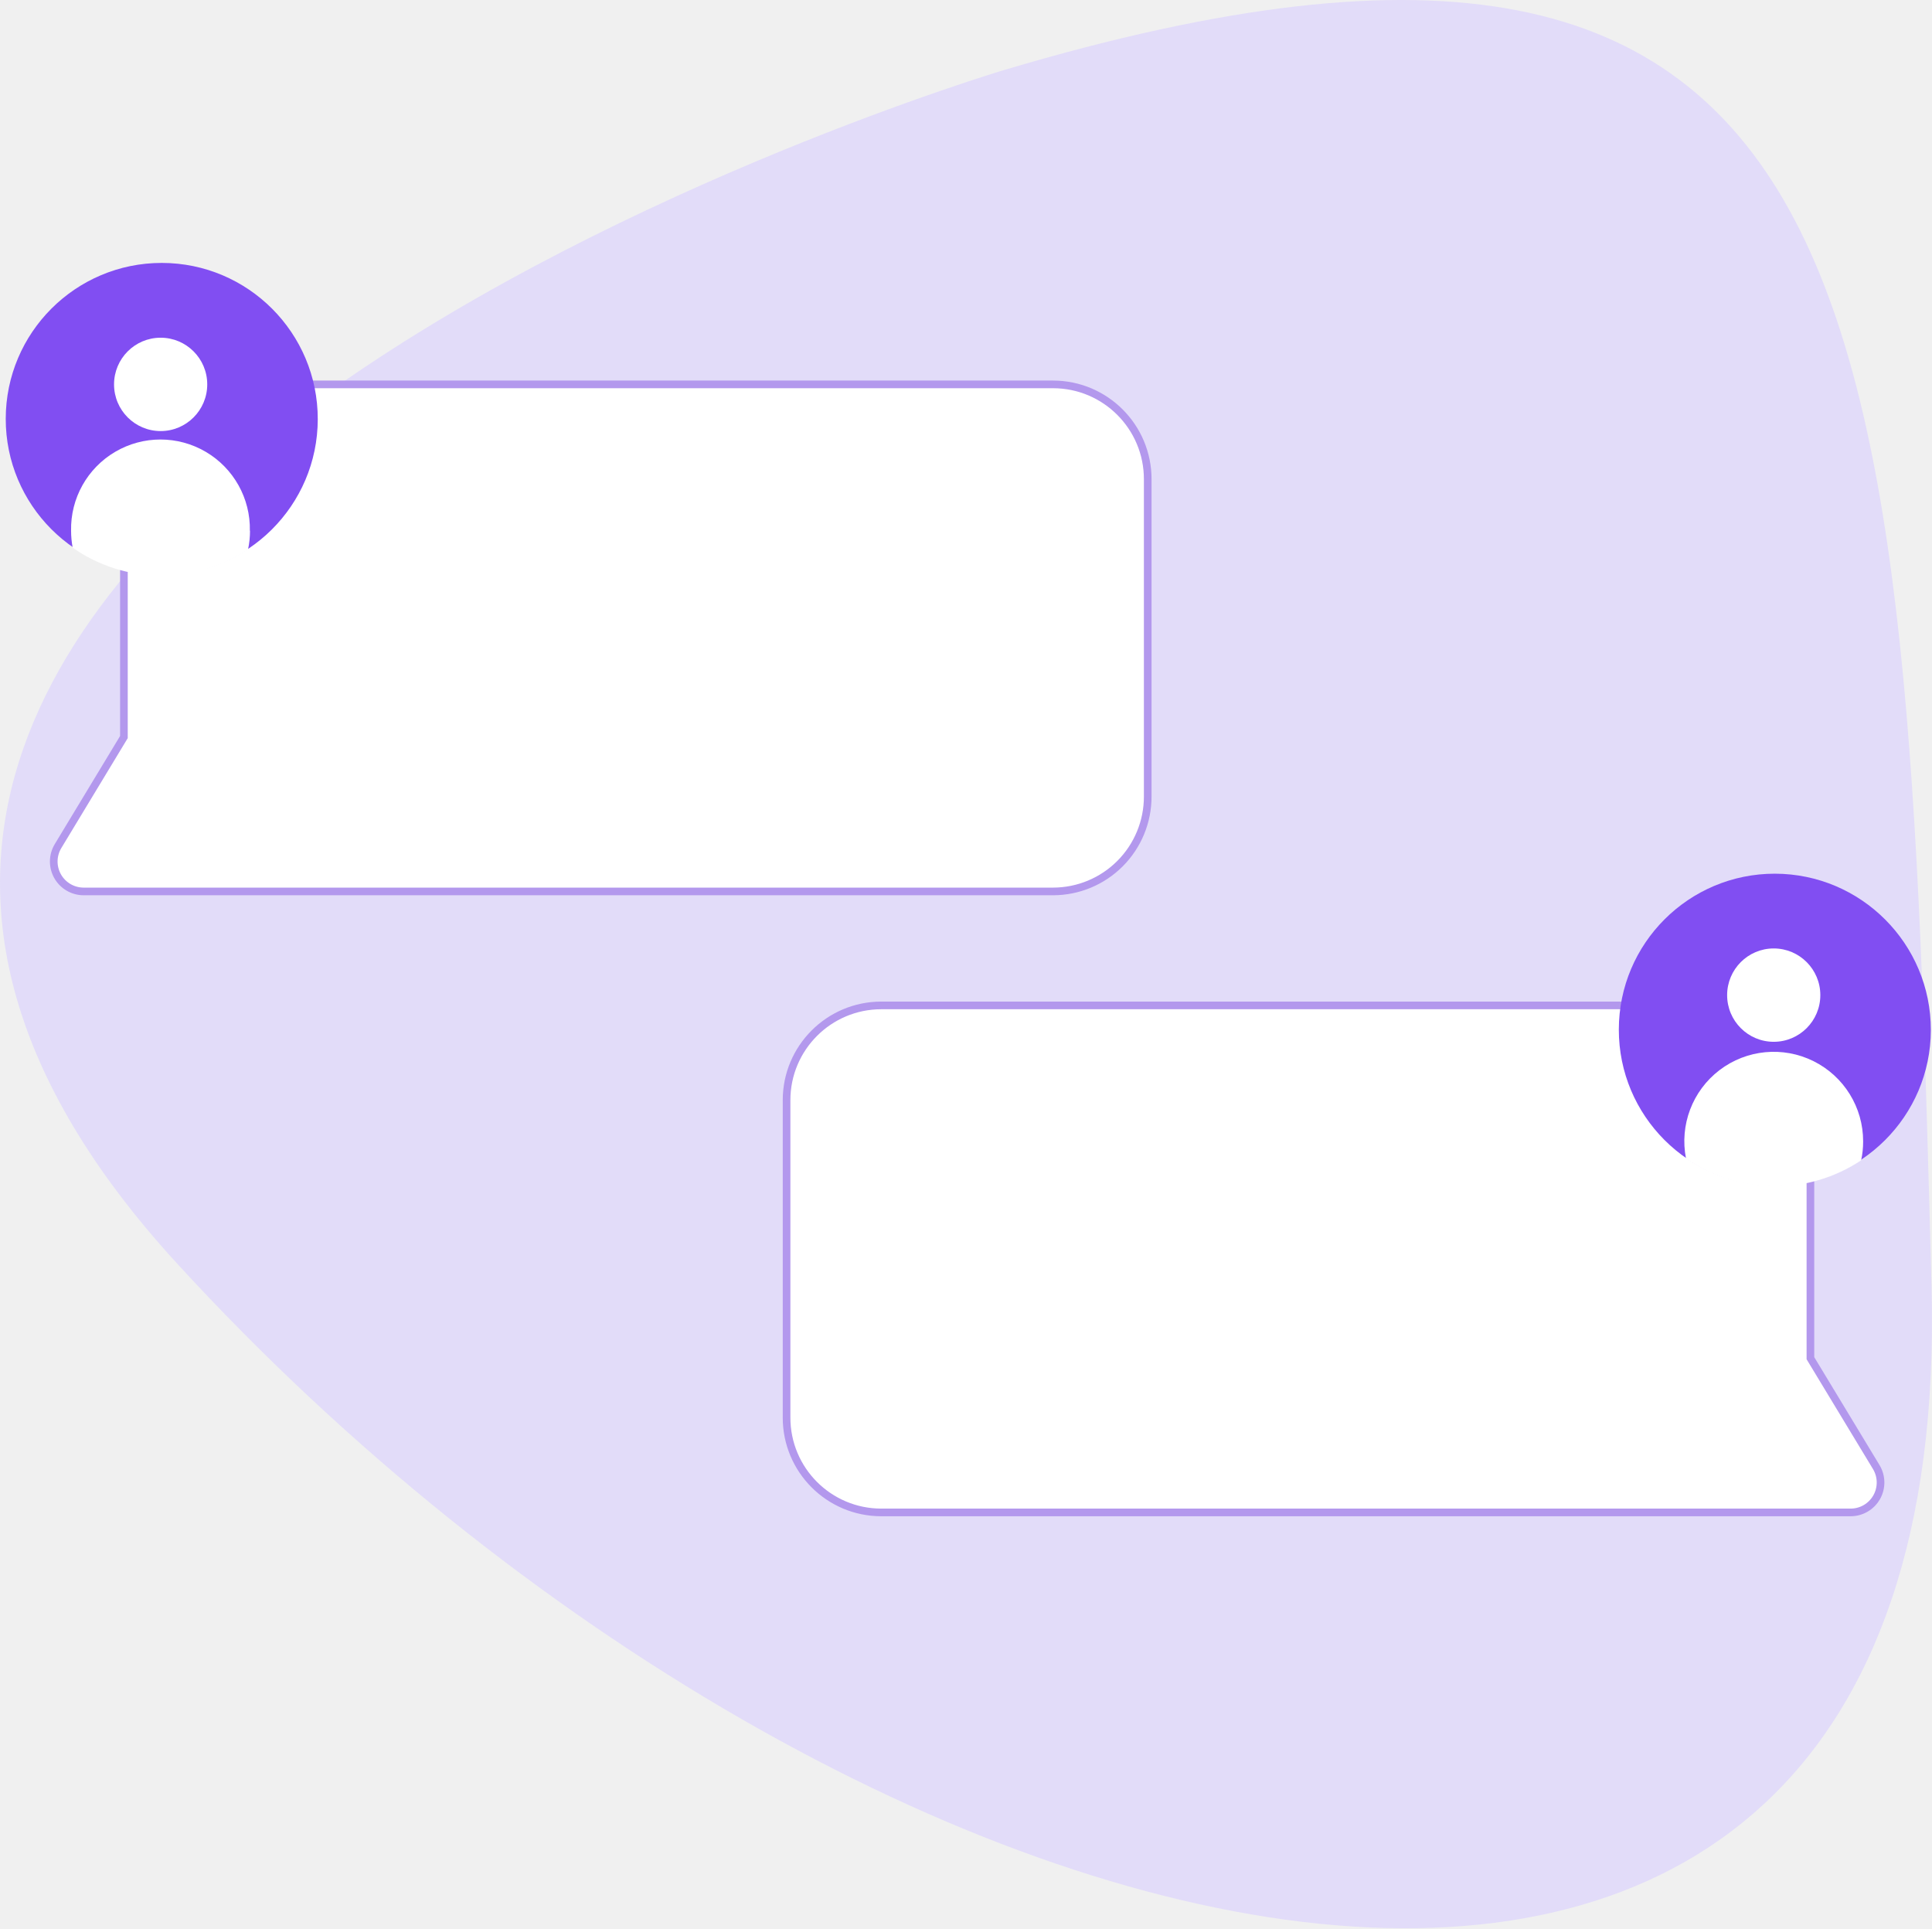
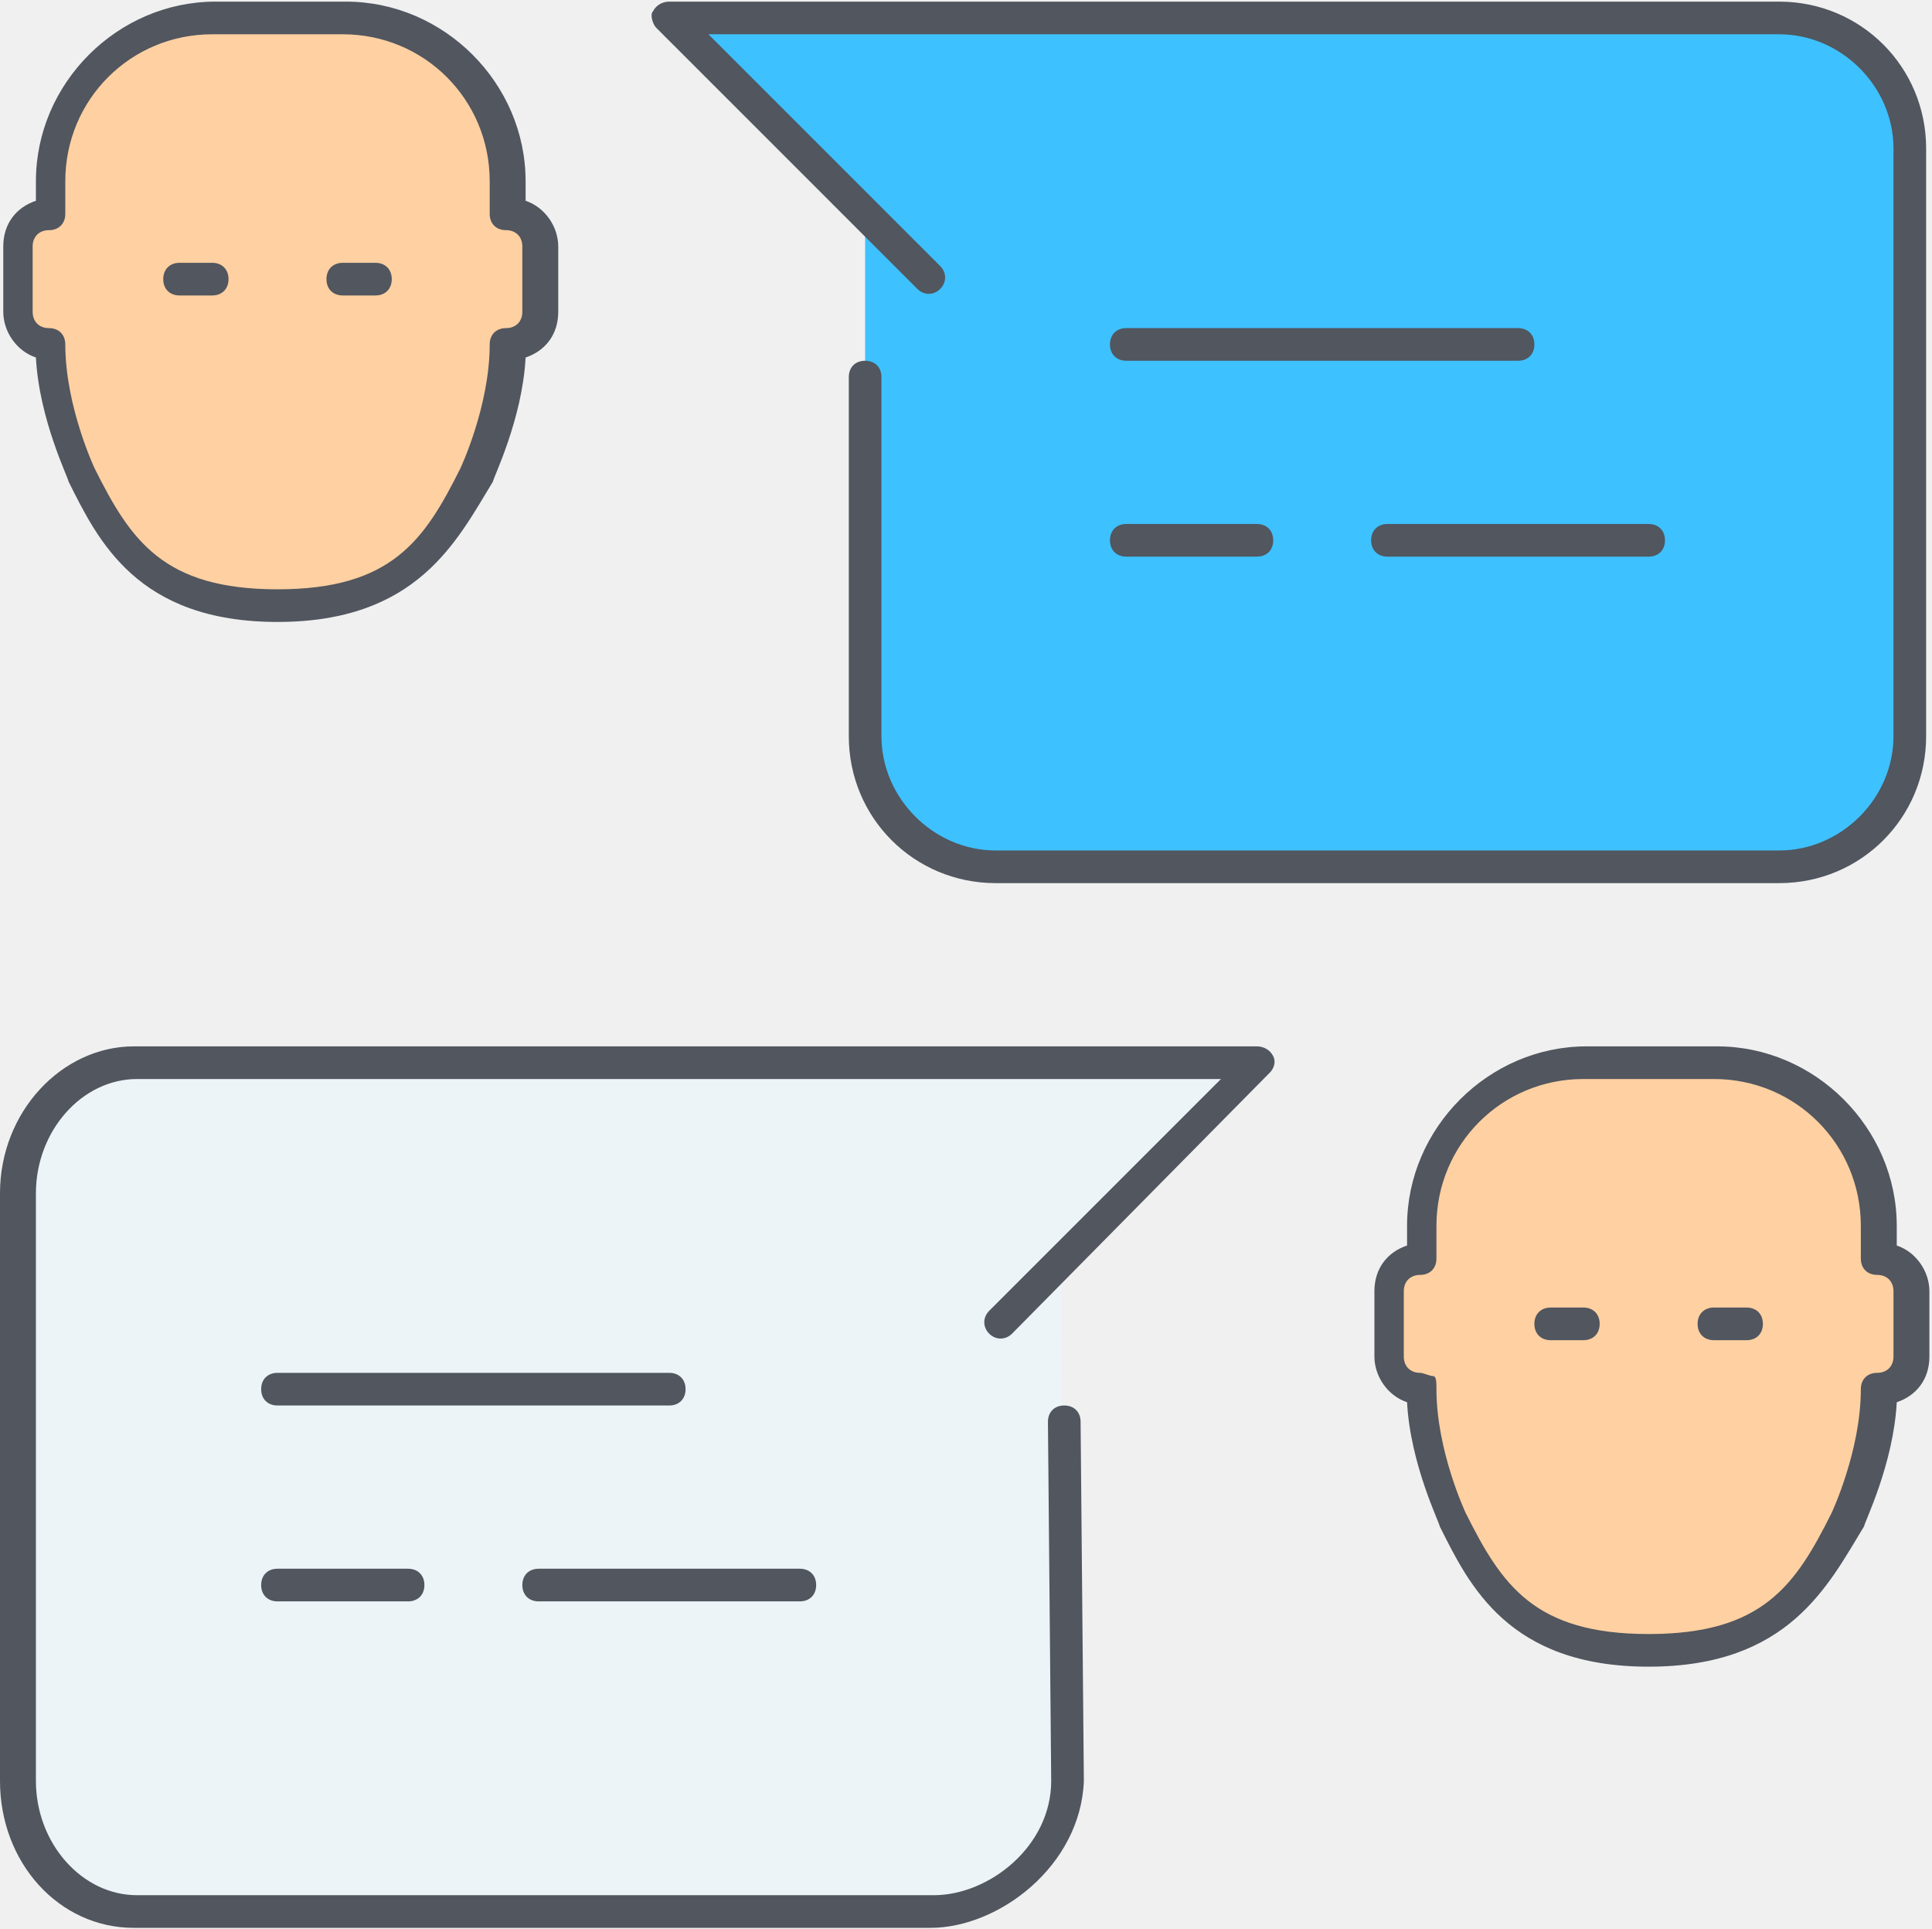
- <svg xmlns="http://www.w3.org/2000/svg" viewBox="0 0 505 504">
-   <defs>
-     <style>.cls-1{fill:#e2dcf9;}.cls-2,.cls-4{fill:#fff;}.cls-2{stroke:#b398ed;stroke-miterlimit:10;stroke-width:2px;}.cls-3{fill:#814ef2;}</style>
-   </defs>
-   <g id="Layer_2" data-name="Layer 2">
-     <g id="Layer_1-2" data-name="Layer 1">
-       <path class="cls-1" d="M262.43,18.31S-131.79,135.74,46.12,330.07s465.56,264.22,458.76,6.28S493.28-50.42,262.43,18.31Z" />
-       <path class="cls-2" d="M300,125.27v82.91A24.77,24.77,0,0,1,275.25,233H21.86a7.82,7.82,0,0,1-6.68-11.87l17.21-28.48V125.27a24.77,24.77,0,0,1,24.75-24.8H275.25A24.77,24.77,0,0,1,300,125.27Z" />
-       <path class="cls-3" d="M83.06,109.59A40.78,40.78,0,1,1,42.29,68.72,40.81,40.81,0,0,1,83.06,109.59Z" />
-       <ellipse class="cls-4" cx="41.99" cy="100.47" rx="12.18" ry="12.2" />
-       <path class="cls-4" d="M65.35,138.73a23.3,23.3,0,0,1-.52,4.91A40.69,40.69,0,0,1,19,143.17a24,24,0,0,1-.42-4.44,23.37,23.37,0,1,1,46.73,0Z" />
-       <path class="cls-2" d="M205.6,287.59v82.92a24.77,24.77,0,0,0,24.75,24.8h253.4a7.82,7.82,0,0,0,6.67-11.87L473.22,355V287.59a24.77,24.77,0,0,0-24.75-24.8H230.35A24.77,24.77,0,0,0,205.6,287.59Z" />
-       <path class="cls-3" d="M504.7,269.23a40.78,40.78,0,1,1-40.77-40.87A40.84,40.84,0,0,1,504.7,269.23Z" />
-       <ellipse class="cls-4" cx="463.63" cy="260.1" rx="12.18" ry="12.2" />
-       <path class="cls-4" d="M487,298.36a22.82,22.82,0,0,1-.52,4.92,40.7,40.7,0,0,1-45.78-.48,23.37,23.37,0,1,1,46.3-4.44Z" />
+ <svg xmlns="http://www.w3.org/2000/svg" width="505px" height="504px" viewBox="0 0 505 504" version="1.1">
+   <defs />
+   <g id="Page-1" stroke="none" stroke-width="1" fill="none" fill-rule="evenodd">
+     <g id="chat-(2)" fill-rule="nonzero">
+       <g id="Layer_1">
+         <g id="Group" transform="translate(4, 4)">
+           <path d="M273.333,324.96 L274.186,461.493 C274.186,480.266 256.266,495.626 239.199,495.626 L30.987,495.626 C13.92,495.626 0.267,480.266 0.267,461.493 L0.267,307.893 C0.267,289.12 13.92,273.76 30.987,273.76 L324.534,273.76 L273.333,324.96 Z" id="Shape" fill="#ECF4F7" />
+           <path d="M495.2,333.493 L495.2,350.56 C495.2,354.827 491.787,359.093 486.667,359.093 C486.667,376.16 478.134,393.226 478.134,393.226 C469.601,410.293 460.214,427.359 426.934,427.359 C393.654,427.359 384.267,410.292 375.734,393.226 C375.734,393.226 367.201,376.159 367.201,359.093 C362.081,359.093 358.668,354.826 358.668,350.56 L358.668,333.493 C358.668,329.226 362.081,324.96 367.201,324.96 L367.201,316.427 C367.201,292.534 385.974,273.76 409.868,273.76 L444,273.76 C467.893,273.76 486.667,292.533 486.667,316.427 L486.667,324.96 C491.787,324.96 495.2,329.227 495.2,333.493 Z M136.8,60.427 L136.8,77.494 C136.8,81.761 132.533,86.027 128.267,86.027 C128.267,103.094 119.734,120.16 119.734,120.16 C111.201,137.227 101.814,154.293 68.534,154.293 C35.254,154.293 25.867,137.226 17.334,120.16 C17.334,120.16 8.801,103.093 8.801,86.027 C4.534,86.027 0.268,81.76 0.268,77.494 L0.268,60.427 C0.268,56.16 4.535,51.894 8.801,51.894 L8.801,43.36 C8.801,19.467 27.574,0.693 51.468,0.693 L85.6,0.693 C109.493,0.693 128.267,19.466 128.267,43.36 L128.267,51.893 C132.533,51.893 136.8,56.16 136.8,60.427 Z" id="Shape" fill="#FFD0A1" />
+           <path d="M222.133,51.893 L170.933,0.693 L461.066,0.693 C479.839,0.693 495.199,16.053 495.199,34.826 L495.199,188.426 C495.199,207.199 479.839,222.559 461.066,222.559 L256.266,222.559 C237.493,222.559 222.133,207.199 222.133,188.426 L222.133,51.893 L222.133,51.893 Z" id="Shape" fill="#3EC1FF" />
+         </g>
+         <path d="M243.2,503.893 L34.987,503.893 C15.36,503.893 0,486.827 0,465.493 L0,311.893 C0,290.56 16.213,273.493 34.987,273.493 L328.534,273.493 C330.241,273.493 331.947,274.346 332.801,276.053 C333.654,277.76 332.801,279.466 331.948,280.32 L264.535,348.587 C262.828,350.294 260.268,350.294 258.562,348.587 C256.855,346.88 256.855,344.32 258.562,342.614 L319.149,282.027 L35.84,282.027 C21.333,282.027 9.387,295.68 9.387,311.894 L9.387,465.494 C9.387,481.707 21.334,495.361 35.84,495.361 L244.053,495.361 C258.56,495.361 274.773,482.561 274.773,465.494 L273.92,371.627 C273.92,369.067 275.627,367.36 278.187,367.36 L278.187,367.36 C280.747,367.36 282.454,369.067 282.454,371.627 L283.307,465.494 C282.453,487.68 261.12,503.893 243.2,503.893 Z M430.933,435.627 C394.24,435.627 384,414.294 376.32,398.934 C376.32,398.081 368.64,382.721 367.787,366.507 C362.667,364.8 359.254,359.68 359.254,354.56 L359.254,337.493 C359.254,331.52 362.667,327.253 367.787,325.546 L367.787,320.426 C367.787,294.826 389.12,273.493 414.72,273.493 L448.853,273.493 C474.453,273.493 495.786,294.826 495.786,320.426 L495.786,325.546 C500.906,327.253 504.319,332.373 504.319,337.493 L504.319,354.56 C504.319,360.533 500.906,364.8 495.786,366.507 C494.933,382.72 487.253,398.08 487.253,398.934 C477.867,414.293 467.627,435.627 430.933,435.627 Z M413.867,282.027 C392.534,282.027 375.467,299.094 375.467,320.427 L375.467,328.96 C375.467,331.52 373.76,333.227 371.2,333.227 C368.64,333.227 366.933,334.934 366.933,337.494 L366.933,354.561 C366.933,357.121 368.64,358.828 371.2,358.828 C372.053,358.828 373.76,359.681 374.613,359.681 C375.466,359.681 375.466,361.388 375.466,363.094 C375.466,379.307 383.146,395.521 383.146,395.521 C392.533,414.294 401.066,427.094 430.933,427.094 C460.8,427.094 469.333,414.294 478.72,395.521 C478.72,395.521 486.4,379.308 486.4,363.094 C486.4,360.534 488.107,358.827 490.667,358.827 C493.227,358.827 494.934,357.12 494.934,354.56 L494.934,337.493 C494.934,334.933 493.227,333.226 490.667,333.226 C488.107,333.226 486.4,331.519 486.4,328.959 L486.4,320.426 C486.4,299.093 469.333,282.026 448,282.026 L413.867,282.026 L413.867,282.027 Z M209.067,418.56 L140.8,418.56 C138.24,418.56 136.533,416.853 136.533,414.293 C136.533,411.733 138.24,410.026 140.8,410.026 L209.067,410.026 C211.627,410.026 213.334,411.733 213.334,414.293 C213.333,416.853 211.627,418.56 209.067,418.56 Z M106.667,418.56 L72.533,418.56 C69.973,418.56 68.266,416.853 68.266,414.293 C68.266,411.733 69.973,410.026 72.533,410.026 L106.666,410.026 C109.226,410.026 110.933,411.733 110.933,414.293 C110.933,416.853 109.227,418.56 106.667,418.56 Z M174.933,367.36 L72.533,367.36 C69.973,367.36 68.266,365.653 68.266,363.093 C68.266,360.533 69.973,358.826 72.533,358.826 L174.933,358.826 C177.493,358.826 179.2,360.533 179.2,363.093 C179.2,365.653 177.493,367.36 174.933,367.36 Z M456.533,350.293 L448,350.293 C445.44,350.293 443.733,348.586 443.733,346.026 C443.733,343.466 445.44,341.759 448,341.759 L456.533,341.759 C459.093,341.759 460.8,343.466 460.8,346.026 C460.8,348.587 459.093,350.293 456.533,350.293 Z M413.867,350.293 L405.334,350.293 C402.774,350.293 401.067,348.586 401.067,346.026 C401.067,343.466 402.774,341.759 405.334,341.759 L413.867,341.759 C416.427,341.759 418.134,343.466 418.134,346.026 C418.133,348.587 416.427,350.293 413.867,350.293 Z M465.067,230.827 L260.267,230.827 C238.934,230.827 221.867,213.76 221.867,192.427 L221.867,98.56 C221.867,96 223.574,94.293 226.134,94.293 C228.694,94.293 230.4,96 230.4,98.56 L230.4,192.427 C230.4,208.64 244.053,222.294 260.267,222.294 L465.067,222.294 C481.28,222.294 494.934,208.641 494.934,192.427 L494.934,38.827 C494.934,22.614 481.281,8.96 465.067,8.96 L185.173,8.96 L245.76,69.547 C247.467,71.254 247.467,73.814 245.76,75.52 C244.053,77.226 241.493,77.227 239.787,75.52 L171.52,7.254 C170.667,6.401 169.813,3.841 170.667,2.987 C171.52,1.28 173.227,0.427 174.934,0.427 L465.067,0.427 C486.4,0.427 503.467,17.494 503.467,38.827 L503.467,192.427 C503.467,213.76 486.4,230.827 465.067,230.827 Z M72.533,162.56 C35.84,162.56 25.6,141.227 17.92,125.867 C17.92,125.014 10.24,109.654 9.387,93.44 C4.267,91.733 0.854,86.613 0.854,81.493 L0.854,64.427 C0.854,58.454 4.267,54.187 9.387,52.48 L9.387,47.36 C9.387,21.76 30.72,0.427 56.32,0.427 L90.453,0.427 C116.053,0.427 137.386,21.76 137.386,47.36 L137.386,52.48 C142.506,54.187 145.919,59.307 145.919,64.427 L145.919,81.494 C145.919,87.467 142.506,91.734 137.386,93.441 C136.533,109.654 128.853,125.014 128.853,125.868 C119.467,141.227 109.227,162.56 72.533,162.56 Z M55.467,8.96 C34.134,8.96 17.067,26.027 17.067,47.36 L17.067,55.893 C17.067,58.453 15.36,60.16 12.8,60.16 C10.24,60.16 8.533,61.867 8.533,64.427 L8.533,81.494 C8.533,84.054 10.24,85.761 12.8,85.761 C15.36,85.761 17.067,87.468 17.067,90.028 C17.067,106.241 24.747,122.455 24.747,122.455 C34.134,141.228 42.667,154.028 72.534,154.028 C102.401,154.028 110.934,141.228 120.321,122.455 C120.321,122.455 128.001,106.242 128.001,90.028 C128.001,87.468 129.708,85.761 132.268,85.761 C134.828,85.761 136.535,84.054 136.535,81.494 L136.535,64.427 C136.535,61.867 134.828,60.16 132.268,60.16 C129.708,60.16 128.001,58.453 128.001,55.893 L128.001,47.36 C128.001,26.027 110.934,8.96 89.601,8.96 L55.467,8.96 Z M430.933,145.493 L362.666,145.493 C360.106,145.493 358.399,143.786 358.399,141.226 C358.399,138.666 360.106,136.959 362.666,136.959 L430.933,136.959 C433.493,136.959 435.2,138.666 435.2,141.226 C435.2,143.786 433.493,145.493 430.933,145.493 Z M328.533,145.493 L294.4,145.493 C291.84,145.493 290.133,143.786 290.133,141.226 C290.133,138.666 291.84,136.959 294.4,136.959 L328.533,136.959 C331.093,136.959 332.8,138.666 332.8,141.226 C332.8,143.786 331.093,145.493 328.533,145.493 Z M396.8,94.293 L294.4,94.293 C291.84,94.293 290.133,92.586 290.133,90.026 C290.133,87.466 291.84,85.759 294.4,85.759 L396.8,85.759 C399.36,85.759 401.067,87.466 401.067,90.026 C401.067,92.587 399.36,94.293 396.8,94.293 Z M98.133,77.227 L89.6,77.227 C87.04,77.227 85.333,75.52 85.333,72.96 C85.333,70.4 87.04,68.693 89.6,68.693 L98.133,68.693 C100.693,68.693 102.4,70.4 102.4,72.96 C102.4,75.52 100.693,77.227 98.133,77.227 Z M55.467,77.227 L46.934,77.227 C44.374,77.227 42.667,75.52 42.667,72.96 C42.667,70.4 44.374,68.693 46.934,68.693 L55.467,68.693 C58.027,68.693 59.734,70.4 59.734,72.96 C59.734,75.52 58.027,77.227 55.467,77.227 Z" id="Shape" fill="#51565F" />
+       </g>
    </g>
  </g>
</svg>
